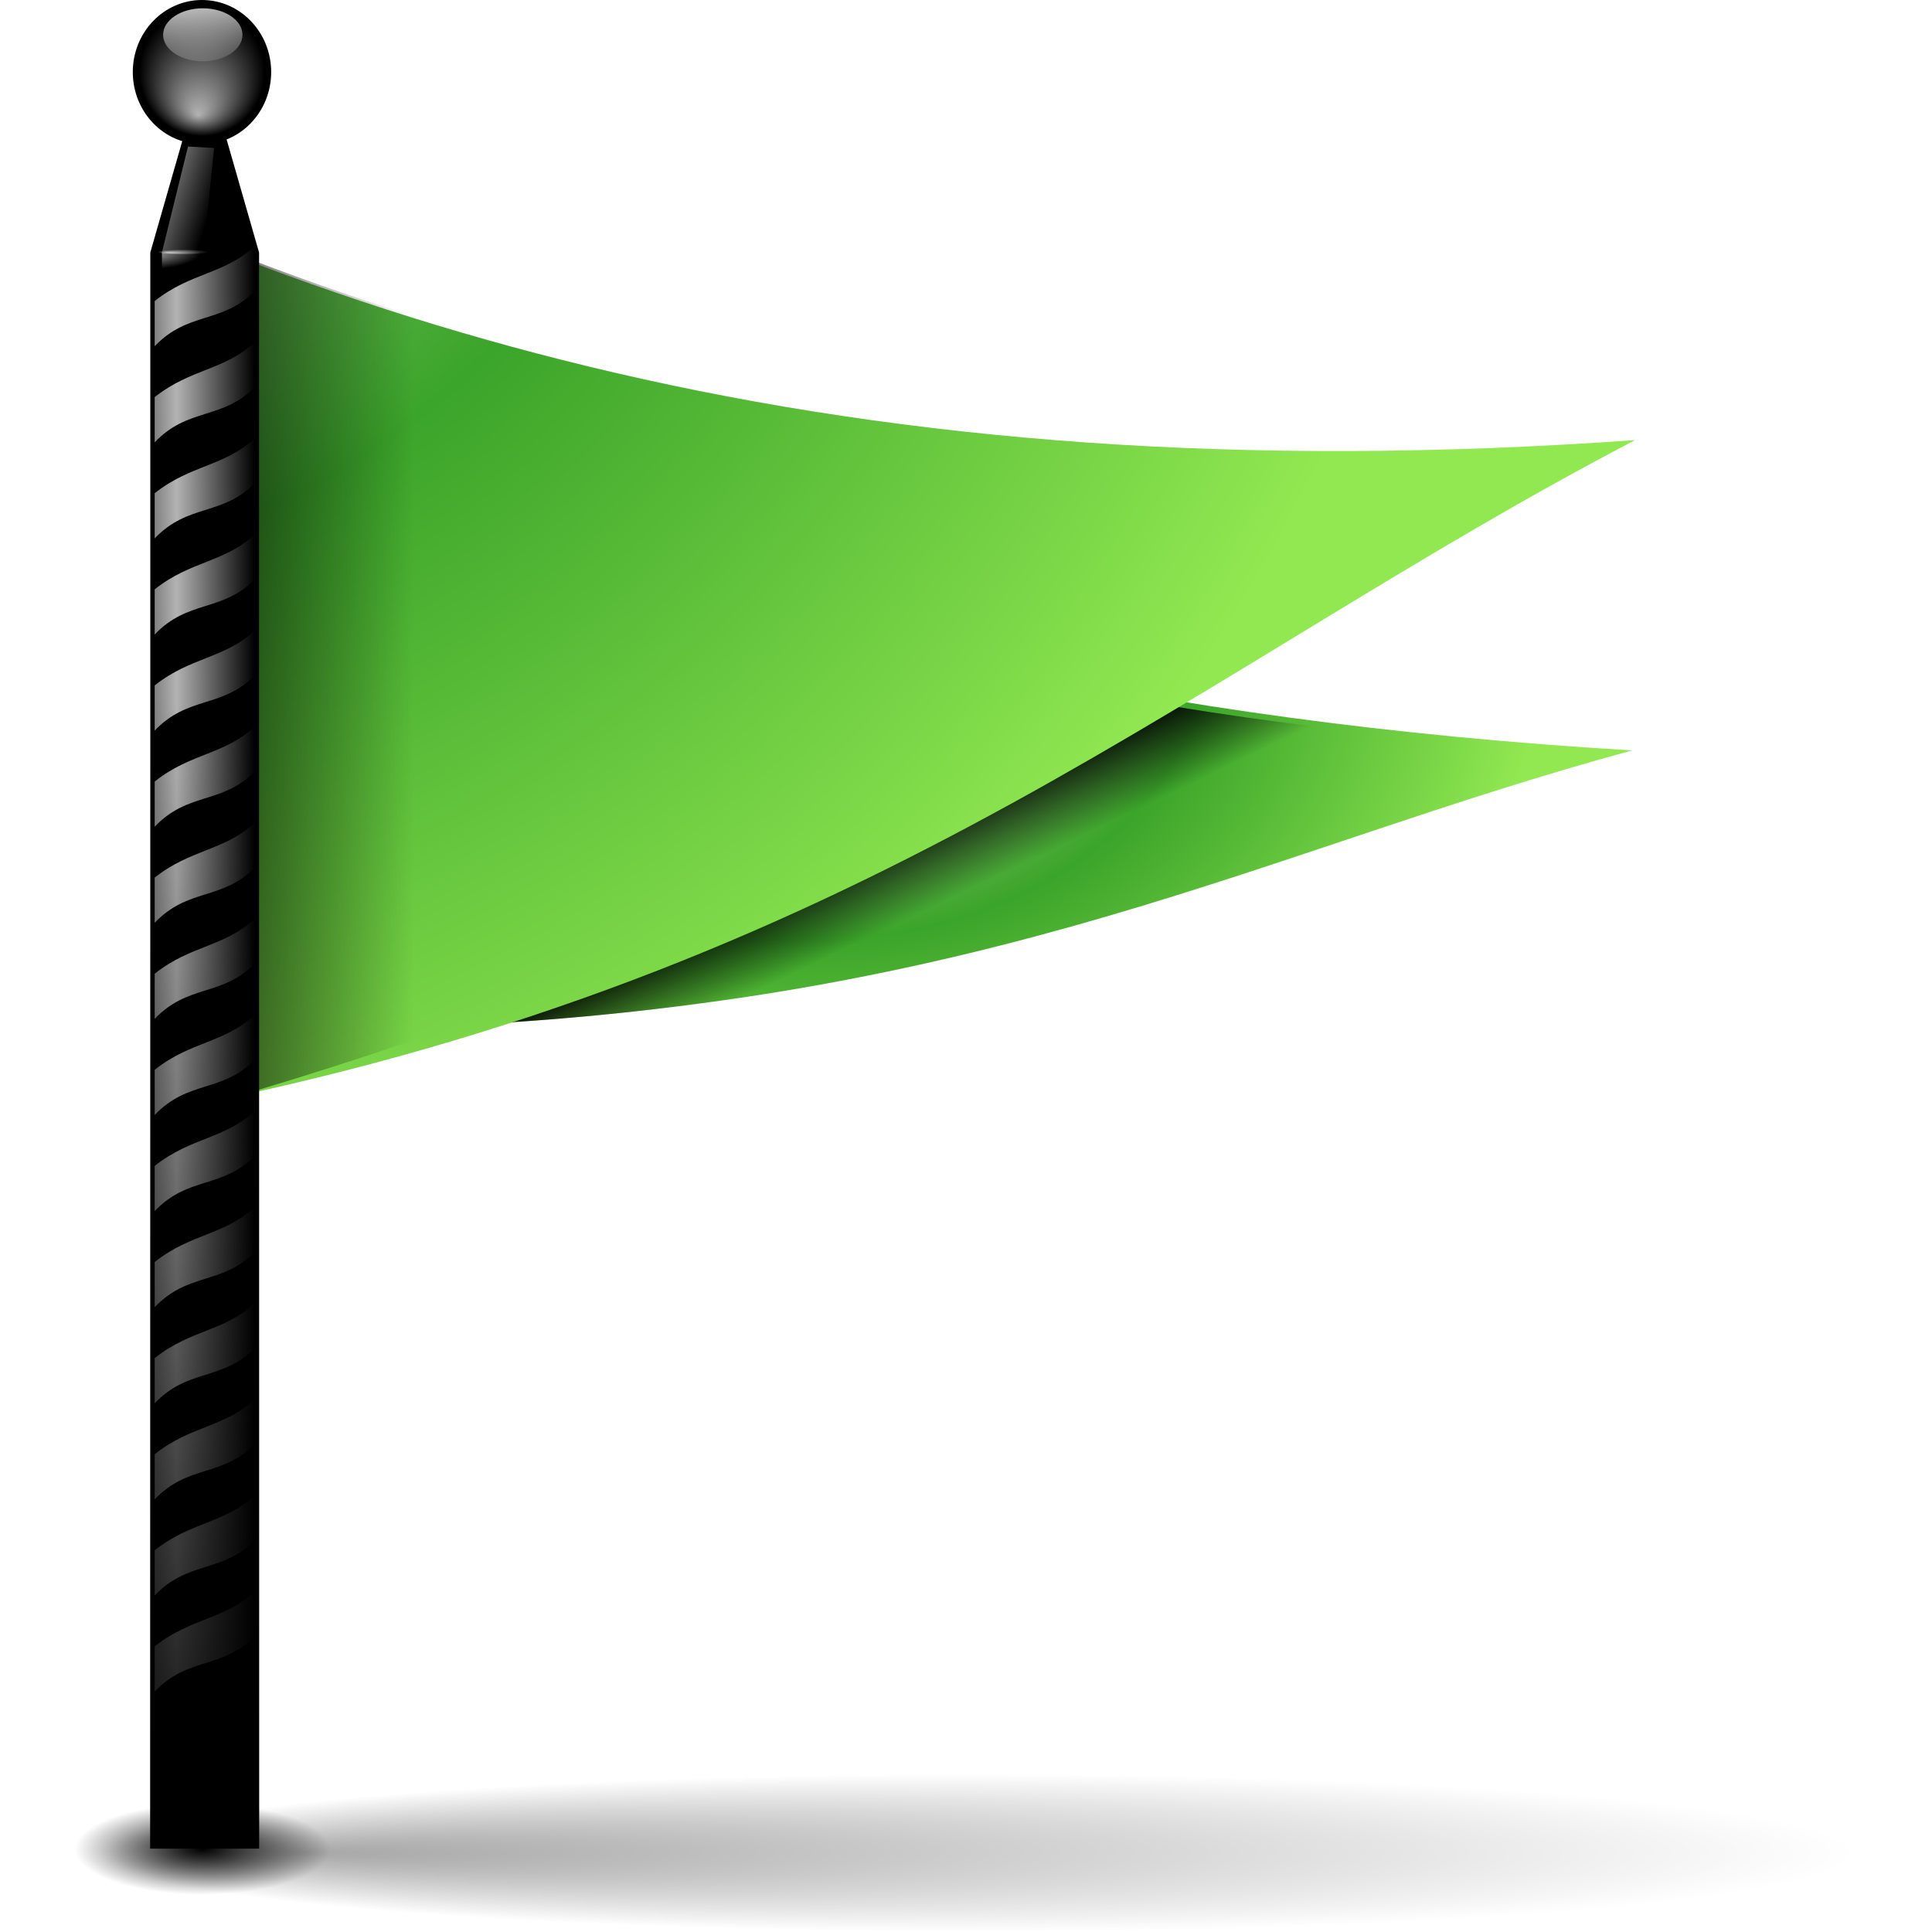
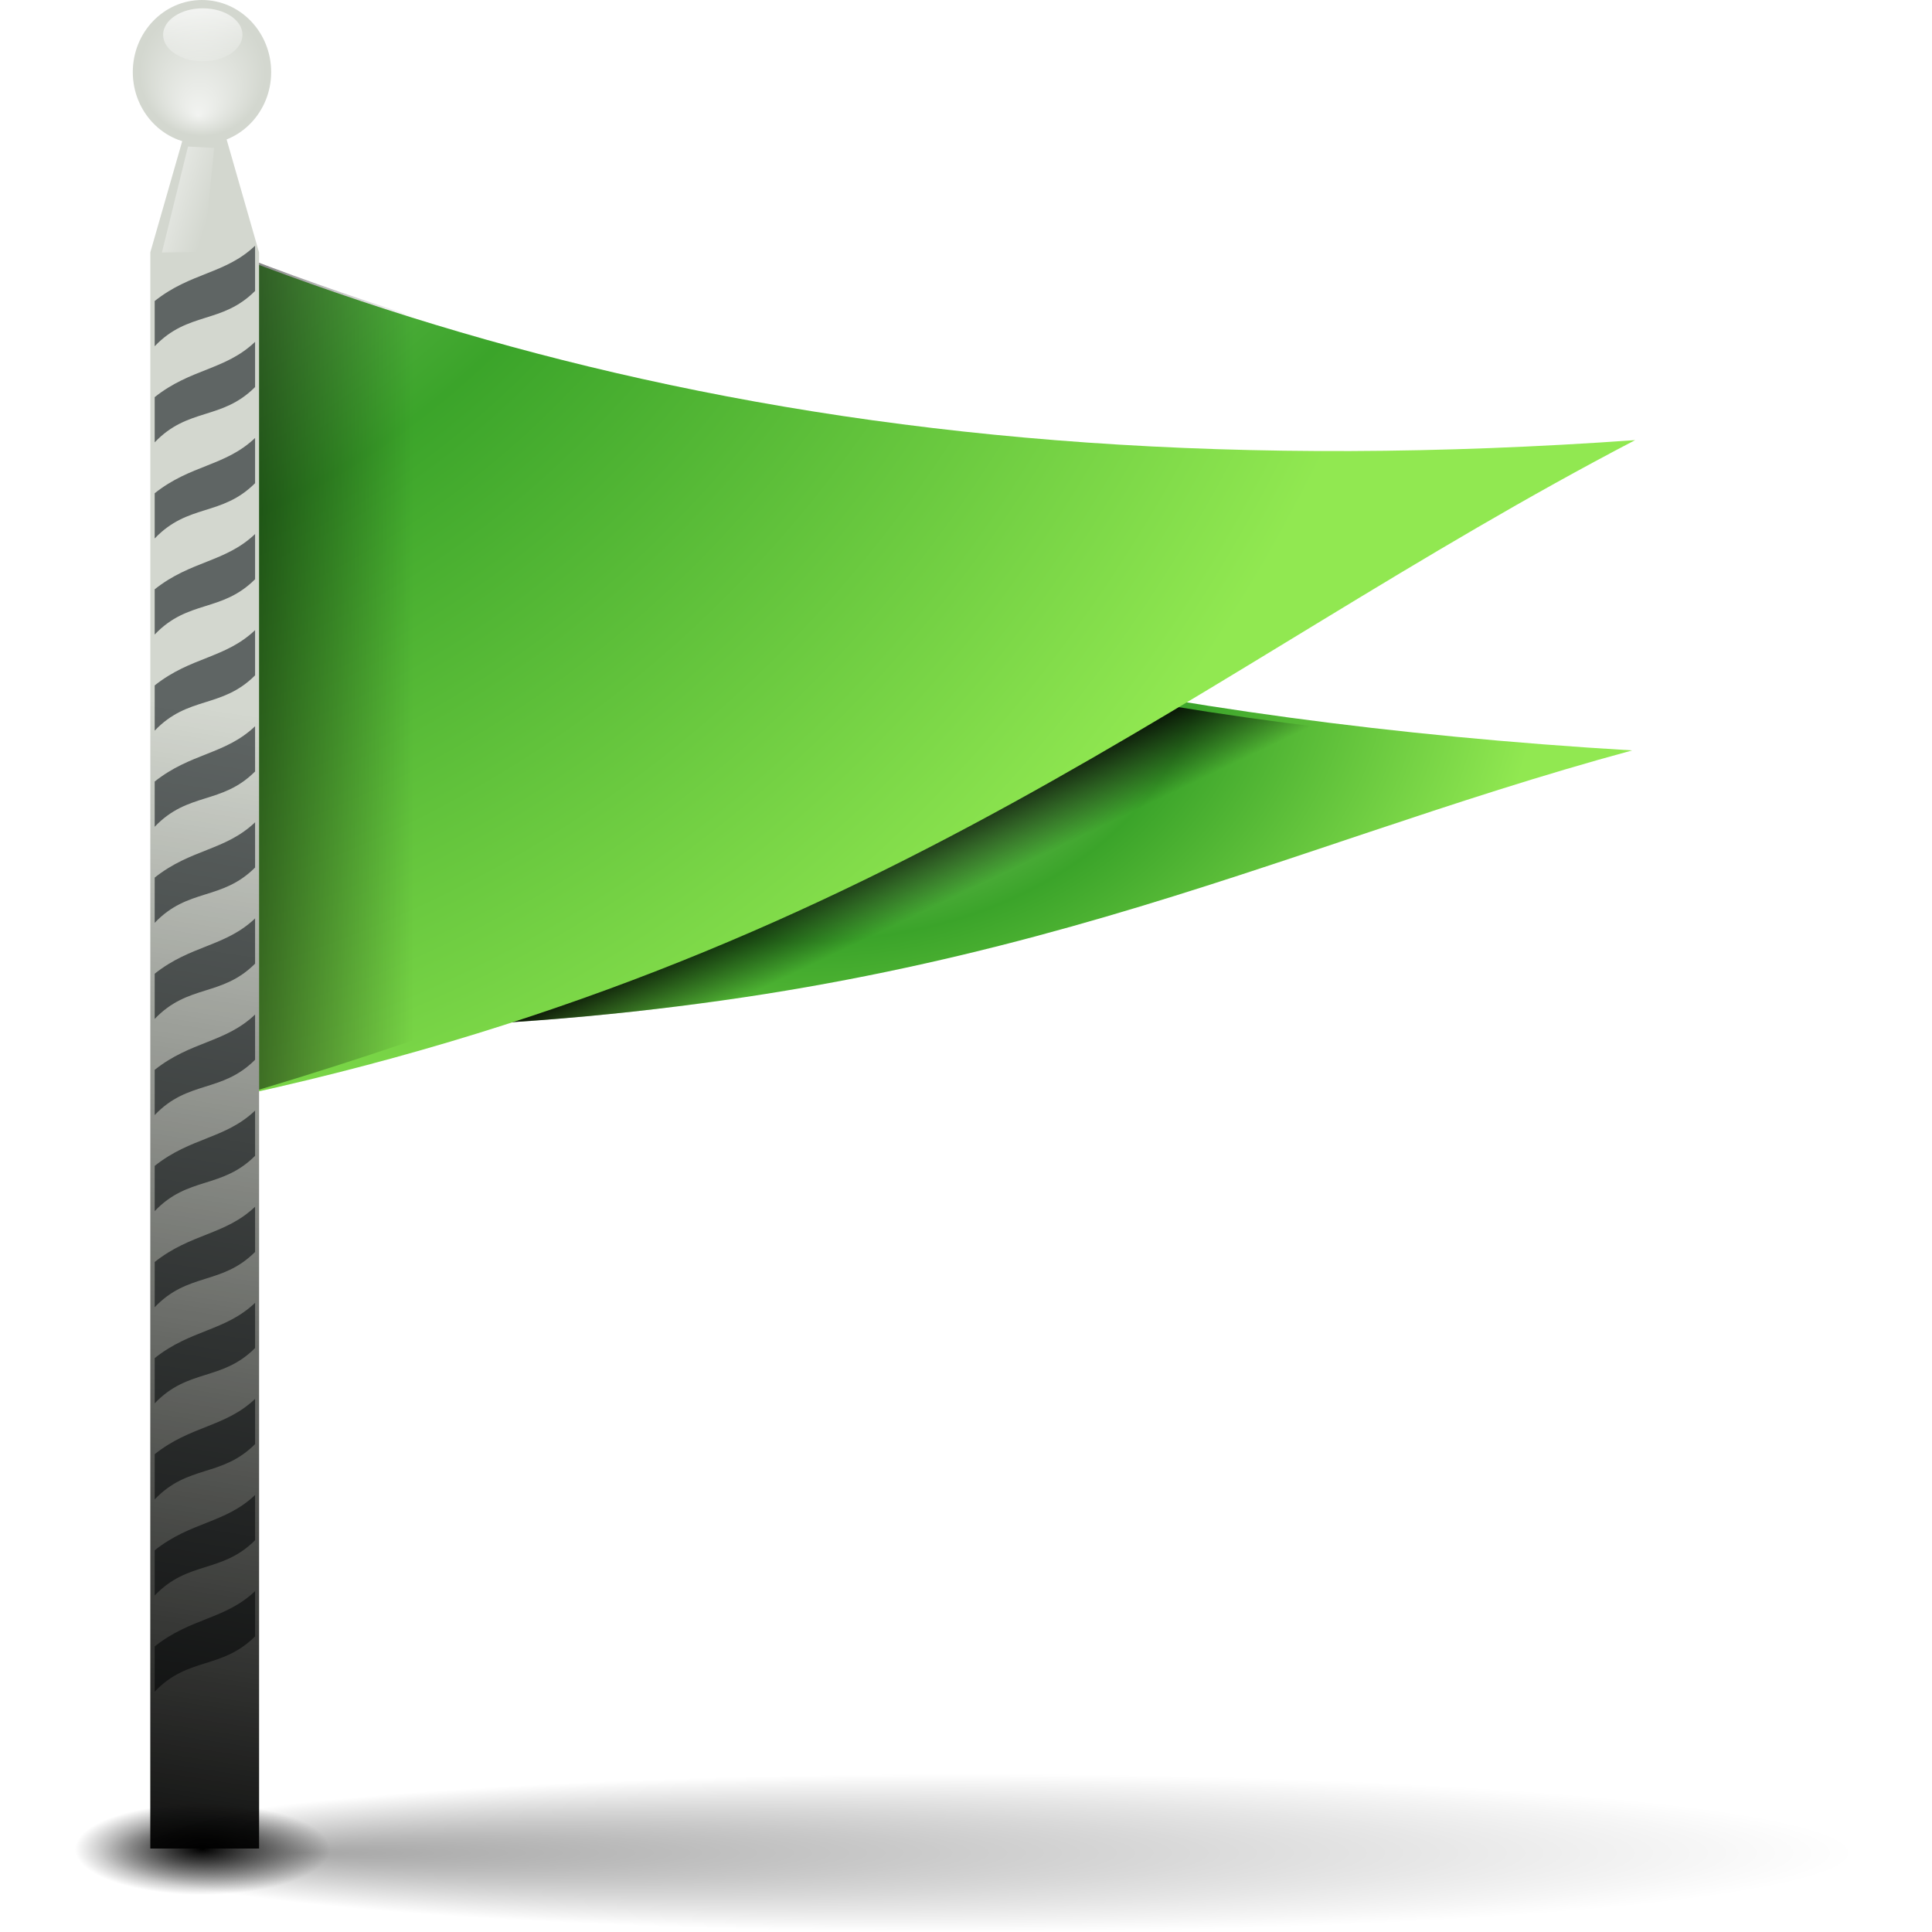
<svg xmlns="http://www.w3.org/2000/svg" xmlns:xlink="http://www.w3.org/1999/xlink" width="32" height="32" id="svg2156" version="1.0">
  <defs id="defs2158">
    <radialGradient id="XMLID_15_" cx="538.773" cy="651.104" r="126.023" gradientTransform="translate(-484,-674)" gradientUnits="userSpaceOnUse">
      <stop offset="0" style="stop-color:#CCEAAC" id="stop137" />
      <stop offset="0.539" style="stop-color:#3BA42A" id="stop139" />
      <stop offset="1" style="stop-color:#91E851" id="stop141" />
    </radialGradient>
    <radialGradient xlink:href="#XMLID_15_" id="radialGradient3270" gradientUnits="userSpaceOnUse" gradientTransform="matrix(-4.104268,0.03657634,-0.08113798,-9.104575,-61.52952,80.37197)" cx="-2.122" cy="14.219" fx="-2.122" fy="14.219" r="20.362" />
    <linearGradient id="linearGradient2917">
      <stop style="stop-color:black;stop-opacity:1;" offset="0" id="stop2919" />
      <stop style="stop-color:black;stop-opacity:0;" offset="1" id="stop2921" />
    </linearGradient>
    <linearGradient id="linearGradient2897">
      <stop style="stop-color:black;stop-opacity:1;" offset="0" id="stop2899" />
      <stop style="stop-color:black;stop-opacity:0;" offset="1" id="stop2901" />
    </linearGradient>
    <linearGradient id="linearGradient2845">
      <stop style="stop-color:black;stop-opacity:1;" offset="0" id="stop2847" />
      <stop id="stop2859" offset="0.097" style="stop-color:black;stop-opacity:0.61;" />
      <stop id="stop2853" offset="0.22" style="stop-color:black;stop-opacity:0.516;" />
      <stop style="stop-color:black;stop-opacity:0;" offset="1" id="stop2849" />
    </linearGradient>
    <linearGradient id="linearGradient28778">
      <stop style="stop-color:#8e8e8e;stop-opacity:1;" offset="0" id="stop28780" />
      <stop style="stop-color:#8e8e8e;stop-opacity:0;" offset="1" id="stop28782" />
    </linearGradient>
    <linearGradient id="linearGradient30539">
      <stop style="stop-color:#ffffff;stop-opacity:1;" offset="0" id="stop30541" />
      <stop style="stop-color:#ffffff;stop-opacity:0;" offset="1" id="stop30543" />
    </linearGradient>
    <linearGradient xlink:href="#linearGradient30539" id="linearGradient37006" gradientUnits="userSpaceOnUse" x1="-742.434" y1="195.61" x2="-739.792" y2="217.921" />
    <linearGradient id="linearGradient30549">
      <stop style="stop-color:#ffffff;stop-opacity:1;" offset="0" id="stop30551" />
      <stop style="stop-color:#ffffff;stop-opacity:0;" offset="1" id="stop30553" />
    </linearGradient>
    <radialGradient xlink:href="#linearGradient30549" id="radialGradient37008" gradientUnits="userSpaceOnUse" gradientTransform="matrix(1,0,0,0.928571,0,40.41772)" cx="-633.637" cy="565.848" fx="-634.813" fy="578.653" r="18.909" />
    <linearGradient xlink:href="#linearGradient31433" id="linearGradient36994" gradientUnits="userSpaceOnUse" gradientTransform="matrix(0.3253,0,0,0.30413,260.855,-64.01645)" spreadMethod="reflect" x1="-744.585" y1="296.543" x2="-728.625" y2="296.417" />
    <linearGradient xlink:href="#linearGradient31433" id="linearGradient36991" gradientUnits="userSpaceOnUse" gradientTransform="matrix(0.3253,0,0,0.30413,260.855,-57.67747)" spreadMethod="reflect" x1="-744.585" y1="296.543" x2="-728.625" y2="296.417" />
    <linearGradient xlink:href="#linearGradient31433" id="linearGradient36988" gradientUnits="userSpaceOnUse" gradientTransform="matrix(0.3253,0,0,0.30413,260.855,-70.35543)" spreadMethod="reflect" x1="-744.585" y1="296.543" x2="-728.625" y2="296.417" />
    <linearGradient xlink:href="#linearGradient31433" id="linearGradient36985" gradientUnits="userSpaceOnUse" gradientTransform="matrix(0.3253,0,0,0.30413,260.855,-51.33849)" spreadMethod="reflect" x1="-744.585" y1="296.543" x2="-728.625" y2="296.417" />
    <linearGradient xlink:href="#linearGradient31433" id="linearGradient36982" gradientUnits="userSpaceOnUse" gradientTransform="matrix(0.3253,0,0,0.30413,260.855,-44.99951)" spreadMethod="reflect" x1="-744.585" y1="296.543" x2="-728.625" y2="296.417" />
    <linearGradient xlink:href="#linearGradient31433" id="linearGradient36979" gradientUnits="userSpaceOnUse" gradientTransform="matrix(0.3253,0,0,0.30413,260.855,-38.66067)" spreadMethod="reflect" x1="-744.585" y1="296.543" x2="-728.625" y2="296.417" />
    <linearGradient xlink:href="#linearGradient31433" id="linearGradient36976" gradientUnits="userSpaceOnUse" gradientTransform="matrix(0.3253,0,0,0.30413,260.855,-32.32169)" spreadMethod="reflect" x1="-744.585" y1="296.543" x2="-728.625" y2="296.417" />
    <linearGradient xlink:href="#linearGradient31433" id="linearGradient36973" gradientUnits="userSpaceOnUse" gradientTransform="matrix(0.3253,0,0,0.30413,260.855,-25.98271)" spreadMethod="reflect" x1="-744.585" y1="296.543" x2="-728.625" y2="296.417" />
    <linearGradient xlink:href="#linearGradient31433" id="linearGradient36970" gradientUnits="userSpaceOnUse" gradientTransform="matrix(0.3253,0,0,0.30413,260.855,-19.64373)" spreadMethod="reflect" x1="-744.585" y1="296.543" x2="-728.625" y2="296.417" />
    <linearGradient xlink:href="#linearGradient31433" id="linearGradient36967" gradientUnits="userSpaceOnUse" gradientTransform="matrix(0.3253,0,0,0.30413,260.855,-13.30475)" spreadMethod="reflect" x1="-744.585" y1="296.543" x2="-728.625" y2="296.417" />
    <linearGradient xlink:href="#linearGradient31433" id="linearGradient36964" gradientUnits="userSpaceOnUse" gradientTransform="matrix(0.3253,0,0,0.30413,260.855,-6.96591)" spreadMethod="reflect" x1="-744.585" y1="296.543" x2="-728.625" y2="296.417" />
    <linearGradient xlink:href="#linearGradient31433" id="linearGradient36961" gradientUnits="userSpaceOnUse" gradientTransform="matrix(0.3253,0,0,0.30413,260.855,-0.62693)" spreadMethod="reflect" x1="-744.585" y1="296.543" x2="-728.625" y2="296.417" />
    <linearGradient xlink:href="#linearGradient31433" id="linearGradient36958" gradientUnits="userSpaceOnUse" gradientTransform="matrix(0.3253,0,0,0.30413,260.855,12.05103)" spreadMethod="reflect" x1="-744.585" y1="296.543" x2="-728.625" y2="296.417" />
    <linearGradient xlink:href="#linearGradient31433" id="linearGradient36955" gradientUnits="userSpaceOnUse" gradientTransform="matrix(0.3253,0,0,0.30413,260.855,18.39001)" spreadMethod="reflect" x1="-744.585" y1="296.543" x2="-728.625" y2="296.417" />
    <linearGradient id="linearGradient31433">
      <stop style="stop-color:#ffffff;stop-opacity:1;" offset="0" id="stop31435" />
      <stop style="stop-color:#ffffff;stop-opacity:0;" offset="1" id="stop31437" />
    </linearGradient>
    <linearGradient xlink:href="#linearGradient31433" id="linearGradient36952" gradientUnits="userSpaceOnUse" gradientTransform="matrix(0.3253,0,0,0.30413,260.855,5.712051)" spreadMethod="reflect" x1="-744.585" y1="296.543" x2="-728.625" y2="296.417" />
    <linearGradient id="linearGradient32372">
      <stop style="stop-color:#000000;stop-opacity:1;" offset="0" id="stop32374" />
      <stop style="stop-color:#000000;stop-opacity:0;" offset="1" id="stop32376" />
    </linearGradient>
    <linearGradient xlink:href="#linearGradient32372" id="linearGradient36949" gradientUnits="userSpaceOnUse" x1="-757.661" y1="620.912" x2="-714.747" y2="356.506" gradientTransform="matrix(0.3253,0,0,0.30413,260.855,-60.31903)" />
    <linearGradient xlink:href="#linearGradient32382" id="linearGradient36946" gradientUnits="userSpaceOnUse" x1="-751.598" y1="238.114" x2="-736.929" y2="242.499" gradientTransform="matrix(0.3253,0,0,0.30413,260.855,-60.31903)" />
    <linearGradient id="linearGradient33265">
      <stop style="stop-color:#ffffff;stop-opacity:1;" offset="0" id="stop33267" />
      <stop style="stop-color:#ffffff;stop-opacity:0;" offset="1" id="stop33269" />
    </linearGradient>
    <radialGradient xlink:href="#linearGradient33265" id="radialGradient35166" gradientUnits="userSpaceOnUse" gradientTransform="matrix(1,0,0,0.05820106,0,239.4202)" cx="-742.324" cy="254.216" fx="-745.35" fy="255.144" r="5.105" />
    <linearGradient id="linearGradient32382">
      <stop style="stop-color:#ffffff;stop-opacity:1;" offset="0" id="stop32384" />
      <stop style="stop-color:#ffffff;stop-opacity:0;" offset="1" id="stop32386" />
    </linearGradient>
    <radialGradient xlink:href="#linearGradient32382" id="radialGradient36942" gradientUnits="userSpaceOnUse" gradientTransform="matrix(0.831647,-0.00776058,0.00267005,0.250101,639.5352,-52.24113)" cx="-749.719" cy="253.475" fx="-749.719" fy="253.475" r="4.234" />
    <linearGradient id="linearGradient36928">
      <stop style="stop-color:#000000;stop-opacity:1;" offset="0" id="stop36930" />
      <stop style="stop-color:#000000;stop-opacity:0;" offset="1" id="stop36932" />
    </linearGradient>
    <radialGradient xlink:href="#linearGradient36928" id="radialGradient36934" cx="78.621" cy="801.517" fx="78.621" fy="801.517" r="5.793" gradientTransform="matrix(1,0,0,0.357143,0,515.2611)" gradientUnits="userSpaceOnUse" />
    <linearGradient id="linearGradient37885">
      <stop style="stop-color:#000000;stop-opacity:1;" offset="0" id="stop37887" />
      <stop style="stop-color:#000000;stop-opacity:0;" offset="1" id="stop37889" />
    </linearGradient>
    <radialGradient xlink:href="#linearGradient37885" id="radialGradient37891" cx="114.589" cy="801.878" fx="83.91" fy="801.878" r="39.873" gradientTransform="matrix(1,0,0,0.09009009,0,729.6368)" gradientUnits="userSpaceOnUse" />
    <radialGradient xlink:href="#linearGradient28778" id="radialGradient2249" gradientUnits="userSpaceOnUse" gradientTransform="matrix(0.162268,0.141036,-0.122767,0.06416779,204.8173,108.6796)" cx="-416.227" cy="413.234" fx="-446.175" fy="447.935" r="170.92" />
    <radialGradient xlink:href="#linearGradient28778" id="radialGradient2255" gradientUnits="userSpaceOnUse" gradientTransform="matrix(0.232764,0.257749,-0.148367,0.162373,239.7677,122.9846)" cx="-471.994" cy="445.174" fx="-478.931" fy="474.55" r="170.92" />
    <radialGradient xlink:href="#linearGradient32382" id="radialGradient3138" gradientUnits="userSpaceOnUse" gradientTransform="matrix(0.172933,0.140463,-0.155164,0.07210879,222.6436,105.1597)" cx="-416.227" cy="413.234" fx="-367.642" fy="231.252" r="170.92" />
    <linearGradient xlink:href="#linearGradient2897" id="linearGradient2912" gradientUnits="userSpaceOnUse" x1="11.913" y1="52.226" x2="33.281" y2="52.226" gradientTransform="translate(1.000983,-7.458782)" />
    <linearGradient xlink:href="#linearGradient2917" id="linearGradient2923" x1="61.45" y1="70.11" x2="63.463" y2="75.528" gradientUnits="userSpaceOnUse" gradientTransform="translate(0.169976,0.01623174)" />
    <radialGradient xlink:href="#XMLID_15_" id="radialGradient2966" cx="11.055" cy="-47.659" fx="11.055" fy="-47.659" r="46.794" gradientTransform="matrix(2.238585,0,0,2.381203,-23.31771,92.54171)" gradientUnits="userSpaceOnUse" />
    <radialGradient xlink:href="#XMLID_15_" id="radialGradient2993" cx="66.16" cy="46.713" fx="66.16" fy="46.713" r="40.014" gradientTransform="matrix(1.199866,0.114581,-0.08474973,0.912677,-9.264244,3.749386)" gradientUnits="userSpaceOnUse" />
    <radialGradient xlink:href="#XMLID_15_" id="radialGradient3117" gradientUnits="userSpaceOnUse" gradientTransform="matrix(1.199866,0.114581,-0.08474973,0.912677,-9.264244,3.749386)" cx="66.16" cy="46.713" fx="66.16" fy="46.713" r="40.014" />
    <linearGradient xlink:href="#linearGradient2917" id="linearGradient3119" gradientUnits="userSpaceOnUse" gradientTransform="translate(0.169976,0.01623174)" x1="61.45" y1="70.11" x2="63.463" y2="75.528" />
    <radialGradient xlink:href="#XMLID_15_" id="radialGradient3121" gradientUnits="userSpaceOnUse" gradientTransform="matrix(2.238585,0,0,2.381203,-23.31771,92.54171)" cx="11.055" cy="-47.659" fx="11.055" fy="-47.659" r="46.794" />
    <linearGradient xlink:href="#linearGradient2897" id="linearGradient3123" gradientUnits="userSpaceOnUse" gradientTransform="translate(1.000983,-7.458782)" x1="11.913" y1="52.226" x2="33.281" y2="52.226" />
    <linearGradient xlink:href="#linearGradient30539" id="linearGradient3125" gradientUnits="userSpaceOnUse" x1="-742.434" y1="195.61" x2="-739.792" y2="217.921" />
    <radialGradient xlink:href="#linearGradient30549" id="radialGradient3127" gradientUnits="userSpaceOnUse" gradientTransform="matrix(1,0,0,0.928571,0,40.41772)" cx="-633.637" cy="565.848" fx="-634.813" fy="578.653" r="18.909" />
    <linearGradient xlink:href="#linearGradient31433" id="linearGradient3129" gradientUnits="userSpaceOnUse" gradientTransform="matrix(0.3253,0,0,0.30413,260.855,-64.01645)" spreadMethod="reflect" x1="-744.585" y1="296.543" x2="-728.625" y2="296.417" />
    <linearGradient xlink:href="#linearGradient31433" id="linearGradient3131" gradientUnits="userSpaceOnUse" gradientTransform="matrix(0.3253,0,0,0.30413,260.855,-57.67747)" spreadMethod="reflect" x1="-744.585" y1="296.543" x2="-728.625" y2="296.417" />
    <linearGradient xlink:href="#linearGradient31433" id="linearGradient3133" gradientUnits="userSpaceOnUse" gradientTransform="matrix(0.3253,0,0,0.30413,260.855,-70.35543)" spreadMethod="reflect" x1="-744.585" y1="296.543" x2="-728.625" y2="296.417" />
    <linearGradient xlink:href="#linearGradient31433" id="linearGradient3135" gradientUnits="userSpaceOnUse" gradientTransform="matrix(0.3253,0,0,0.30413,260.855,-51.33849)" spreadMethod="reflect" x1="-744.585" y1="296.543" x2="-728.625" y2="296.417" />
    <linearGradient xlink:href="#linearGradient31433" id="linearGradient3137" gradientUnits="userSpaceOnUse" gradientTransform="matrix(0.3253,0,0,0.30413,260.855,-44.99951)" spreadMethod="reflect" x1="-744.585" y1="296.543" x2="-728.625" y2="296.417" />
    <linearGradient xlink:href="#linearGradient31433" id="linearGradient3139" gradientUnits="userSpaceOnUse" gradientTransform="matrix(0.3253,0,0,0.30413,260.855,-38.66067)" spreadMethod="reflect" x1="-744.585" y1="296.543" x2="-728.625" y2="296.417" />
    <linearGradient xlink:href="#linearGradient31433" id="linearGradient3141" gradientUnits="userSpaceOnUse" gradientTransform="matrix(0.3253,0,0,0.30413,260.855,-32.32169)" spreadMethod="reflect" x1="-744.585" y1="296.543" x2="-728.625" y2="296.417" />
    <linearGradient xlink:href="#linearGradient31433" id="linearGradient3143" gradientUnits="userSpaceOnUse" gradientTransform="matrix(0.3253,0,0,0.30413,260.855,-25.98271)" spreadMethod="reflect" x1="-744.585" y1="296.543" x2="-728.625" y2="296.417" />
    <linearGradient xlink:href="#linearGradient31433" id="linearGradient3145" gradientUnits="userSpaceOnUse" gradientTransform="matrix(0.3253,0,0,0.30413,260.855,-19.64373)" spreadMethod="reflect" x1="-744.585" y1="296.543" x2="-728.625" y2="296.417" />
    <linearGradient xlink:href="#linearGradient31433" id="linearGradient3147" gradientUnits="userSpaceOnUse" gradientTransform="matrix(0.3253,0,0,0.30413,260.855,-13.30475)" spreadMethod="reflect" x1="-744.585" y1="296.543" x2="-728.625" y2="296.417" />
    <linearGradient xlink:href="#linearGradient31433" id="linearGradient3149" gradientUnits="userSpaceOnUse" gradientTransform="matrix(0.3253,0,0,0.30413,260.855,-6.96591)" spreadMethod="reflect" x1="-744.585" y1="296.543" x2="-728.625" y2="296.417" />
    <linearGradient xlink:href="#linearGradient31433" id="linearGradient3151" gradientUnits="userSpaceOnUse" gradientTransform="matrix(0.3253,0,0,0.30413,260.855,-0.62693)" spreadMethod="reflect" x1="-744.585" y1="296.543" x2="-728.625" y2="296.417" />
    <linearGradient xlink:href="#linearGradient31433" id="linearGradient3153" gradientUnits="userSpaceOnUse" gradientTransform="matrix(0.3253,0,0,0.30413,260.855,12.05103)" spreadMethod="reflect" x1="-744.585" y1="296.543" x2="-728.625" y2="296.417" />
    <linearGradient xlink:href="#linearGradient31433" id="linearGradient3155" gradientUnits="userSpaceOnUse" gradientTransform="matrix(0.3253,0,0,0.30413,260.855,18.39001)" spreadMethod="reflect" x1="-744.585" y1="296.543" x2="-728.625" y2="296.417" />
    <linearGradient xlink:href="#linearGradient31433" id="linearGradient3157" gradientUnits="userSpaceOnUse" gradientTransform="matrix(0.3253,0,0,0.30413,260.855,5.712051)" spreadMethod="reflect" x1="-744.585" y1="296.543" x2="-728.625" y2="296.417" />
    <linearGradient xlink:href="#linearGradient32372" id="linearGradient3159" gradientUnits="userSpaceOnUse" gradientTransform="matrix(0.3253,0,0,0.30413,260.855,-60.31903)" x1="-757.661" y1="620.912" x2="-714.747" y2="356.506" />
    <linearGradient xlink:href="#linearGradient32382" id="linearGradient3161" gradientUnits="userSpaceOnUse" gradientTransform="matrix(0.3253,0,0,0.30413,260.855,-60.31903)" x1="-751.598" y1="238.114" x2="-736.929" y2="242.499" />
    <radialGradient xlink:href="#linearGradient33265" id="radialGradient3163" gradientUnits="userSpaceOnUse" gradientTransform="matrix(1,0,0,0.05820106,0,239.4202)" cx="-742.324" cy="254.216" fx="-745.35" fy="255.144" r="5.105" />
    <radialGradient xlink:href="#linearGradient32382" id="radialGradient3165" gradientUnits="userSpaceOnUse" gradientTransform="matrix(0.831647,-0.00776058,0.00267005,0.250101,639.5352,-52.24113)" cx="-749.719" cy="253.475" fx="-749.719" fy="253.475" r="4.234" />
    <radialGradient xlink:href="#linearGradient36928" id="radialGradient3167" gradientUnits="userSpaceOnUse" gradientTransform="matrix(1,0,0,0.357143,0,515.2611)" cx="78.621" cy="801.517" fx="78.621" fy="801.517" r="5.793" />
    <radialGradient xlink:href="#linearGradient37885" id="radialGradient3169" gradientUnits="userSpaceOnUse" gradientTransform="matrix(1,0,0,0.09009009,0,729.6368)" cx="114.589" cy="801.878" fx="83.91" fy="801.878" r="39.873" />
+     <radialGradient xlink:href="#XMLID_15_" id="radialGradient3960" gradientUnits="userSpaceOnUse" gradientTransform="matrix(1.199866,0.114581,-0.08474973,0.912677,-9.264244,3.749386)" cx="66.16" cy="46.713" fx="66.16" fy="46.713" r="40.014" />
+     <linearGradient xlink:href="#linearGradient2917" id="linearGradient3962" gradientUnits="userSpaceOnUse" gradientTransform="translate(0.169976,0.01623174)" x1="61.45" y1="70.11" x2="63.463" y2="75.528" />
+     <radialGradient xlink:href="#XMLID_15_" id="radialGradient3964" gradientUnits="userSpaceOnUse" gradientTransform="matrix(2.238585,0,0,2.381203,-23.31771,92.54171)" cx="11.055" cy="-47.659" fx="11.055" fy="-47.659" r="46.794" />
+     <linearGradient xlink:href="#linearGradient2897" id="linearGradient3966" gradientUnits="userSpaceOnUse" gradientTransform="translate(1.000983,-7.458782)" x1="11.913" y1="52.226" x2="33.281" y2="52.226" />
+     <linearGradient xlink:href="#linearGradient30539" id="linearGradient3968" gradientUnits="userSpaceOnUse" x1="-742.434" y1="195.61" x2="-739.792" y2="217.921" />
+     <radialGradient xlink:href="#linearGradient30549" id="radialGradient3970" gradientUnits="userSpaceOnUse" gradientTransform="matrix(1,0,0,0.928571,0,40.41772)" cx="-633.637" cy="565.848" fx="-634.813" fy="578.653" r="18.909" />
+     <linearGradient xlink:href="#linearGradient31433" id="linearGradient3972" gradientUnits="userSpaceOnUse" gradientTransform="matrix(0.3253,0,0,0.30413,260.855,-64.01645)" spreadMethod="reflect" x1="-744.585" y1="296.543" x2="-728.625" y2="296.417" />
+     <linearGradient xlink:href="#linearGradient31433" id="linearGradient3974" gradientUnits="userSpaceOnUse" gradientTransform="matrix(0.3253,0,0,0.30413,260.855,-57.67747)" spreadMethod="reflect" x1="-744.585" y1="296.543" x2="-728.625" y2="296.417" />
+     <linearGradient xlink:href="#linearGradient31433" id="linearGradient3976" gradientUnits="userSpaceOnUse" gradientTransform="matrix(0.3253,0,0,0.30413,260.855,-70.35543)" spreadMethod="reflect" x1="-744.585" y1="296.543" x2="-728.625" y2="296.417" />
+     <linearGradient xlink:href="#linearGradient31433" id="linearGradient3978" gradientUnits="userSpaceOnUse" gradientTransform="matrix(0.3253,0,0,0.30413,260.855,-51.33849)" spreadMethod="reflect" x1="-744.585" y1="296.543" x2="-728.625" y2="296.417" />
+     <linearGradient xlink:href="#linearGradient31433" id="linearGradient3980" gradientUnits="userSpaceOnUse" gradientTransform="matrix(0.3253,0,0,0.30413,260.855,-44.99951)" spreadMethod="reflect" x1="-744.585" y1="296.543" x2="-728.625" y2="296.417" />
+     <linearGradient xlink:href="#linearGradient31433" id="linearGradient3982" gradientUnits="userSpaceOnUse" gradientTransform="matrix(0.3253,0,0,0.30413,260.855,-38.66067)" spreadMethod="reflect" x1="-744.585" y1="296.543" x2="-728.625" y2="296.417" />
+     <linearGradient xlink:href="#linearGradient31433" id="linearGradient3984" gradientUnits="userSpaceOnUse" gradientTransform="matrix(0.3253,0,0,0.30413,260.855,-32.32169)" spreadMethod="reflect" x1="-744.585" y1="296.543" x2="-728.625" y2="296.417" />
+     <linearGradient xlink:href="#linearGradient31433" id="linearGradient3986" gradientUnits="userSpaceOnUse" gradientTransform="matrix(0.3253,0,0,0.30413,260.855,-25.98271)" spreadMethod="reflect" x1="-744.585" y1="296.543" x2="-728.625" y2="296.417" />
+     <linearGradient xlink:href="#linearGradient31433" id="linearGradient3988" gradientUnits="userSpaceOnUse" gradientTransform="matrix(0.3253,0,0,0.30413,260.855,-19.64373)" spreadMethod="reflect" x1="-744.585" y1="296.543" x2="-728.625" y2="296.417" />
+     <linearGradient xlink:href="#linearGradient31433" id="linearGradient3990" gradientUnits="userSpaceOnUse" gradientTransform="matrix(0.3253,0,0,0.30413,260.855,-13.30475)" spreadMethod="reflect" x1="-744.585" y1="296.543" x2="-728.625" y2="296.417" />
+     <linearGradient xlink:href="#linearGradient31433" id="linearGradient3992" gradientUnits="userSpaceOnUse" gradientTransform="matrix(0.3253,0,0,0.30413,260.855,-6.96591)" spreadMethod="reflect" x1="-744.585" y1="296.543" x2="-728.625" y2="296.417" />
+     <linearGradient xlink:href="#linearGradient31433" id="linearGradient3994" gradientUnits="userSpaceOnUse" gradientTransform="matrix(0.3253,0,0,0.30413,260.855,-0.62693)" spreadMethod="reflect" x1="-744.585" y1="296.543" x2="-728.625" y2="296.417" />
+     <linearGradient xlink:href="#linearGradient31433" id="linearGradient3996" gradientUnits="userSpaceOnUse" gradientTransform="matrix(0.3253,0,0,0.30413,260.855,12.05103)" spreadMethod="reflect" x1="-744.585" y1="296.543" x2="-728.625" y2="296.417" />
+     <linearGradient xlink:href="#linearGradient31433" id="linearGradient3998" gradientUnits="userSpaceOnUse" gradientTransform="matrix(0.3253,0,0,0.30413,260.855,18.39001)" spreadMethod="reflect" x1="-744.585" y1="296.543" x2="-728.625" y2="296.417" />
+     <linearGradient xlink:href="#linearGradient31433" id="linearGradient4000" gradientUnits="userSpaceOnUse" gradientTransform="matrix(0.3253,0,0,0.30413,260.855,5.712051)" spreadMethod="reflect" x1="-744.585" y1="296.543" x2="-728.625" y2="296.417" />
+     <linearGradient xlink:href="#linearGradient32372" id="linearGradient4002" gradientUnits="userSpaceOnUse" gradientTransform="matrix(0.3253,0,0,0.30413,260.855,-60.31903)" x1="-757.661" y1="620.912" x2="-714.747" y2="356.506" />
+     <linearGradient xlink:href="#linearGradient32382" id="linearGradient4004" gradientUnits="userSpaceOnUse" gradientTransform="matrix(0.3253,0,0,0.30413,260.855,-60.31903)" x1="-751.598" y1="238.114" x2="-736.929" y2="242.499" />
+     <radialGradient xlink:href="#linearGradient33265" id="radialGradient4006" gradientUnits="userSpaceOnUse" gradientTransform="matrix(1,0,0,0.05820106,0,239.4202)" cx="-742.324" cy="254.216" fx="-745.35" fy="255.144" r="5.105" />
+     <radialGradient xlink:href="#linearGradient32382" id="radialGradient4008" gradientUnits="userSpaceOnUse" gradientTransform="matrix(0.831647,-0.00776058,0.00267005,0.250101,639.5352,-52.24113)" cx="-749.719" cy="253.475" fx="-749.719" fy="253.475" r="4.234" />
+     <radialGradient xlink:href="#linearGradient36928" id="radialGradient4010" gradientUnits="userSpaceOnUse" gradientTransform="matrix(1,0,0,0.357143,0,515.2611)" cx="78.621" cy="801.517" fx="78.621" fy="801.517" r="5.793" />
+     <radialGradient xlink:href="#linearGradient37885" id="radialGradient4012" gradientUnits="userSpaceOnUse" gradientTransform="matrix(1,0,0,0.09009009,0,729.6368)" cx="114.589" cy="801.878" fx="83.91" fy="801.878" r="39.873" />
+     <linearGradient xlink:href="#linearGradient32382" id="linearGradient4021" gradientUnits="userSpaceOnUse" gradientTransform="matrix(0.08167996,0,0,0.07636436,63.73868,80.78674)" x1="-751.598" y1="238.114" x2="-736.929" y2="242.499" />
+     <linearGradient xlink:href="#linearGradient32372" id="linearGradient4024" gradientUnits="userSpaceOnUse" gradientTransform="matrix(0.08167996,0,0,0.07636436,63.73868,80.78674)" x1="-757.661" y1="620.912" x2="-714.747" y2="356.506" />
+     <linearGradient xlink:href="#linearGradient2897" id="linearGradient4076" gradientUnits="userSpaceOnUse" gradientTransform="matrix(0.2510912,0,0,0.2510912,-1.508373,94.05948)" x1="11.913" y1="52.226" x2="33.281" y2="52.226" />
+     <radialGradient xlink:href="#XMLID_15_" id="radialGradient4079" gradientUnits="userSpaceOnUse" gradientTransform="matrix(0.562089,0,0,0.5978991,-7.614583,119.1687)" cx="11.055" cy="-47.659" fx="11.055" fy="-47.659" r="46.794" />
  </defs>
  <g id="layer1" transform="translate(0,-96)">
-     <g id="g3085" transform="matrix(0.2510912,0,0,0.2510912,-1.759711,95.93232)">
-       <g transform="matrix(0.997901,-0.09396955,0.09266342,0.984031,-10.67666,-4.092605)" id="g2245">
-         <path id="path34166" d="M 39.441,76.988 43.825,42.056 C 64.254,52.893 87.863,61.189 119.468,66.146 94.881,70.456 76.051,78.9 39.441,76.988 z" style="fill:url(#radialGradient3117);fill-opacity:1;fill-rule:evenodd;stroke:none" />
-         <path style="fill:url(#linearGradient3119);fill-opacity:1;fill-rule:evenodd;stroke:none" d="m 39.611,77.004 4.384,-34.932 c 20.429,10.837 40.554,18.8 72.159,23.757 -24.588,4.309 -39.933,13.086 -76.543,11.174 z" id="path2915" />
-       </g>
-       <path style="fill:url(#radialGradient3121);fill-opacity:1;fill-rule:evenodd;stroke:none" d="m 21.281,72.869 0,-56.204 c 8.334,3.28 17.019,6.038 26.243,8.181 19.467,4.523 41.331,6.305 67.345,4.455 C 86.261,44.221 65.12,63.708 21.281,72.869 z" id="path2841" />
-       <path id="path27028" d="m 21.668,72.869 0,-56.204 c 8.334,3.28 17.019,6.038 26.243,8.181 80.676,0.74 25.809,32.89 -26.243,48.022 z" style="fill:url(#linearGradient3123);fill-opacity:1;fill-rule:evenodd;stroke:none" />
-       <path id="rect28786" d="m 16.923,16.925 3.587,-12.501 3.587,12.501 0,105.285 -7.174,0 0,-105.285 z" style="fill:#000000;fill-opacity:1;fill-rule:nonzero;stroke:none" />
-       <path transform="matrix(0.241377,0,0,0.270807,173.2774,-148.2113)" d="m -614.728,565.848 c 0,9.697 -8.466,17.558 -18.909,17.558 -10.443,0 -18.909,-7.861 -18.909,-17.558 0,-9.697 8.466,-17.558 18.909,-17.558 10.443,0 18.909,7.861 18.909,17.558 z" id="path29662" style="fill:#000000;fill-opacity:1;fill-rule:nonzero;stroke:none" />
-       <path transform="matrix(0.356587,0,0,0.264639,283.3482,-52.46421)" d="m -730.104,207.94 c 0,3.648 -3.286,6.605 -7.339,6.605 -4.053,0 -7.339,-2.957 -7.339,-6.605 0,-3.648 3.286,-6.605 7.339,-6.605 4.053,0 7.339,2.957 7.339,6.605 z" id="path29664" style="fill:url(#linearGradient3125);fill-opacity:1;fill-rule:nonzero;stroke:none" />
-       <path style="opacity:0.702;fill:url(#radialGradient3127);fill-opacity:1;fill-rule:nonzero;stroke:none" id="path30547" d="m -614.728,565.848 c 0,9.697 -8.466,17.558 -18.909,17.558 -10.443,0 -18.909,-7.861 -18.909,-17.558 0,-9.697 8.466,-17.558 18.909,-17.558 10.443,0 18.909,7.861 18.909,17.558 z" transform="matrix(0.218714,0,0,0.240298,158.918,-130.9473)" />
-       <path id="rect30557" d="m 17.211,26.467 c 2.38,-1.895 4.653,-1.77 6.623,-3.65 l 0,2.981 c -2.208,2.206 -4.415,1.331 -6.623,3.65 l 0,-2.981 z" style="opacity:0.702;fill:url(#linearGradient3129);fill-opacity:1;fill-rule:nonzero;stroke:none" />
-       <path style="opacity:0.702;fill:url(#linearGradient3131);fill-opacity:1;fill-rule:nonzero;stroke:none" d="m 17.211,32.806 c 2.38,-1.895 4.653,-1.77 6.623,-3.65 l 0,2.981 c -2.208,2.206 -4.415,1.331 -6.623,3.65 l 0,-2.981 z" id="path31441" />
-       <path style="opacity:0.702;fill:url(#linearGradient3133);fill-opacity:1;fill-rule:nonzero;stroke:none" d="m 17.211,20.128 c 2.38,-1.895 4.653,-1.77 6.623,-3.65 l 0,2.981 c -2.208,2.206 -4.415,1.331 -6.623,3.65 l 0,-2.981 z" id="path31445" />
-       <path id="path31449" d="m 17.211,39.145 c 2.38,-1.895 4.653,-1.77 6.623,-3.65 l 0,2.981 c -2.208,2.206 -4.415,1.331 -6.623,3.65 l 0,-2.981 z" style="opacity:0.702;fill:url(#linearGradient3135);fill-opacity:1;fill-rule:nonzero;stroke:none" />
-       <path style="opacity:0.702;fill:url(#linearGradient3137);fill-opacity:1;fill-rule:nonzero;stroke:none" d="m 17.211,45.484 c 2.38,-1.895 4.653,-1.77 6.623,-3.65 l 0,2.981 c -2.208,2.206 -4.415,1.331 -6.623,3.65 l 0,-2.981 z" id="path31453" />
-       <path id="path31457" d="m 17.211,51.823 c 2.38,-1.895 4.653,-1.77 6.623,-3.65 l 0,2.981 c -2.208,2.206 -4.415,1.331 -6.623,3.65 l 0,-2.981 z" style="opacity:0.702;fill:url(#linearGradient3139);fill-opacity:1;fill-rule:nonzero;stroke:none" />
-       <path style="opacity:0.702;fill:url(#linearGradient3141);fill-opacity:1;fill-rule:nonzero;stroke:none" d="m 17.211,58.162 c 2.38,-1.895 4.653,-1.77 6.623,-3.65 l 0,2.981 c -2.208,2.206 -4.415,1.331 -6.623,3.65 l 0,-2.981 z" id="path31461" />
-       <path id="path31465" d="m 17.211,64.501 c 2.38,-1.895 4.653,-1.77 6.623,-3.65 l 0,2.981 c -2.208,2.206 -4.415,1.331 -6.623,3.65 l 0,-2.981 z" style="opacity:0.702;fill:url(#linearGradient3143);fill-opacity:1;fill-rule:nonzero;stroke:none" />
-       <path style="opacity:0.702;fill:url(#linearGradient3145);fill-opacity:1;fill-rule:nonzero;stroke:none" d="m 17.211,70.84 c 2.38,-1.895 4.653,-1.77 6.623,-3.65 l 0,2.981 c -2.208,2.206 -4.415,1.331 -6.623,3.65 l 0,-2.981 z" id="path31469" />
-       <path id="path31473" d="m 17.211,77.179 c 2.38,-1.895 4.653,-1.77 6.623,-3.65 l 0,2.981 c -2.208,2.206 -4.415,1.331 -6.623,3.65 l 0,-2.981 z" style="opacity:0.702;fill:url(#linearGradient3147);fill-opacity:1;fill-rule:nonzero;stroke:none" />
-       <path style="opacity:0.702;fill:url(#linearGradient3149);fill-opacity:1;fill-rule:nonzero;stroke:none" d="m 17.211,83.518 c 2.38,-1.895 4.653,-1.77 6.623,-3.65 l 0,2.981 c -2.208,2.206 -4.415,1.331 -6.623,3.65 l 0,-2.981 z" id="path31477" />
-       <path id="path31481" d="m 17.211,89.857 c 2.38,-1.895 4.653,-1.77 6.623,-3.65 l 0,2.981 c -2.208,2.206 -4.415,1.331 -6.623,3.65 l 0,-2.981 z" style="opacity:0.702;fill:url(#linearGradient3151);fill-opacity:1;fill-rule:nonzero;stroke:none" />
-       <path style="opacity:0.702;fill:url(#linearGradient3153);fill-opacity:1;fill-rule:nonzero;stroke:none" d="m 17.211,102.535 c 2.38,-1.895 4.653,-1.77 6.623,-3.65 l 0,2.981 c -2.208,2.206 -4.415,1.331 -6.623,3.65 l 0,-2.981 z" id="path31485" />
-       <path id="path31489" d="m 17.211,108.874 c 2.38,-1.895 4.653,-1.77 6.623,-3.65 l 0,2.981 c -2.208,2.206 -4.415,1.331 -6.623,3.65 l 0,-2.981 z" style="opacity:0.702;fill:url(#linearGradient3155);fill-opacity:1;fill-rule:nonzero;stroke:none" />
-       <path style="opacity:0.702;fill:url(#linearGradient3157);fill-opacity:1;fill-rule:nonzero;stroke:none" d="m 17.211,96.196 c 2.38,-1.895 4.653,-1.77 6.623,-3.65 l 0,2.981 c -2.208,2.206 -4.415,1.331 -6.623,3.65 l 0,-2.981 z" id="path31493" />
-       <path style="fill:url(#linearGradient3159);fill-opacity:1;fill-rule:nonzero;stroke:none" d="m 16.923,16.925 3.587,-12.501 3.587,12.501 0,105.285 -7.174,0 0,-105.285 z" id="path31497" />
-       <path id="path32380" d="m 19.41,9.937 -1.722,6.991 2.755,-0.046 0.689,-6.853 -1.722,-0.092 z" style="opacity:0.698;fill:url(#linearGradient3161);fill-opacity:1;fill-rule:evenodd;stroke:none" />
-       <path transform="matrix(0.3253,0,0,0.580612,260.5562,-130.7038)" d="m -737.219,254.216 c 0,0.164 -2.286,0.297 -5.105,0.297 -2.82,0 -5.105,-0.133 -5.105,-0.297 0,-0.164 2.286,-0.297 5.105,-0.297 2.82,0 5.105,0.133 5.105,0.297 z" id="path32390" style="opacity:0.698;fill:url(#radialGradient3163);fill-opacity:1;fill-rule:nonzero;stroke:none" />
-       <path style="opacity:0.698;fill:url(#radialGradient3165);fill-opacity:1;fill-rule:evenodd;stroke:none" d="m 17.705,18.908 -0.017,-1.98 2.755,-0.046 L 19.427,19 17.705,18.908 z" id="path33273" />
-       <path transform="matrix(1.452362,0,0,1.452362,-93.8265,-1041.837)" d="m 84.414,801.517 c 0,1.143 -2.594,2.069 -5.793,2.069 -3.199,0 -5.793,-0.926 -5.793,-2.069 0,-1.143 2.594,-2.069 5.793,-2.069 3.199,0 5.793,0.926 5.793,2.069 z" id="path36053" style="fill:url(#radialGradient3167);fill-opacity:1;fill-rule:nonzero;stroke:none" />
-       <path transform="matrix(1.452362,0,0,1.452362,-94.8198,-1042.121)" d="m 154.462,801.878 c 0,1.984 -17.852,3.592 -39.873,3.592 -22.021,0 -39.873,-1.608 -39.873,-3.592 0,-1.984 17.852,-3.592 39.873,-3.592 22.021,0 39.873,1.608 39.873,3.592 z" id="path37010" style="opacity:0.34;fill:url(#radialGradient3169);fill-opacity:1;fill-rule:nonzero;stroke:none" />
+     <g id="g2245" transform="matrix(0.2505641,-0.02359493,0.02326697,0.2470815,-4.440526,94.9047)">
+       <path style="fill:url(#radialGradient3960);fill-opacity:1;fill-rule:evenodd;stroke:none" d="M 39.441,76.988 43.825,42.056 C 64.254,52.893 87.863,61.189 119.468,66.146 94.881,70.456 76.051,78.9 39.441,76.988 z" id="path34166" />
+       <path id="path2915" d="m 39.611,77.004 4.384,-34.932 c 20.429,10.837 40.554,18.8 72.159,23.757 -24.588,4.309 -39.933,13.086 -76.543,11.174 z" style="fill:url(#linearGradient3962);fill-opacity:1;fill-rule:evenodd;stroke:none" />
    </g>
+     <path id="path2841" d="m 3.584,114.229 0,-14.112 c 2.092,0.823 4.273,1.516 6.589,2.054 4.888,1.136 10.378,1.583 16.91,1.119 -7.183,3.746 -12.492,8.639 -23.499,10.939 z" style="fill:url(#radialGradient4079);fill-opacity:1;fill-rule:evenodd;stroke:none" />
+     <path style="fill:url(#linearGradient4076);fill-opacity:1;fill-rule:evenodd;stroke:none" d="m 3.681,114.229 0,-14.112 c 2.092,0.823 4.273,1.516 6.589,2.054 20.257,0.186 6.48,8.258 -6.589,12.058 z" id="path27028" />
+     <path style="fill:#d3d7cf;fill-opacity:1;fill-rule:nonzero;stroke:none" d="m 2.489,100.182 0.901,-3.139 0.901,3.139 0,26.436 -1.801,0 0,-26.436 z" id="rect28786" />
+     <path style="fill:#d3d7cf;fill-opacity:1;fill-rule:nonzero;stroke:none" id="path29662" d="m -614.728,565.848 a 18.909,17.558 0 1 1 -37.818,0 18.909,17.558 0 1 1 37.818,0 z" transform="matrix(0.06060764,0,0,0.06799725,41.74872,58.71777)" />
+     <path style="fill:url(#linearGradient3968);fill-opacity:1;fill-rule:nonzero;stroke:none" id="path29664" d="m -730.104,207.94 a 7.339,6.605 0 1 1 -14.678,0 7.339,6.605 0 1 1 14.678,0 z" transform="matrix(0.08953585,0,0,0.06644852,69.38652,82.75902)" />
+     <path transform="matrix(0.05491716,0,0,0.06033671,38.1432,63.05261)" d="m -614.728,565.848 a 18.909,17.558 0 1 1 -37.818,0 18.909,17.558 0 1 1 37.818,0 z" id="path30547" style="opacity:0.702;fill:url(#radialGradient3970);fill-opacity:1;fill-rule:nonzero;stroke:none" />
+     <path style="opacity:0.702;fill:#2e3436;fill-opacity:1;fill-rule:nonzero;stroke:none" d="m 2.562,102.578 c 0.598,-0.476 1.168,-0.445 1.663,-0.916 l 0,0.749 c -0.554,0.554 -1.109,0.334 -1.663,0.916 l 0,-0.749 z" id="rect30557" />
+     <path id="path31441" d="m 2.562,104.17 c 0.598,-0.476 1.168,-0.445 1.663,-0.916 l 0,0.749 c -0.554,0.554 -1.109,0.334 -1.663,0.916 l 0,-0.749 z" style="opacity:0.702;fill:#2e3436;fill-opacity:1;fill-rule:nonzero;stroke:none" />
+     <path id="path31445" d="m 2.562,100.986 c 0.598,-0.476 1.168,-0.445 1.663,-0.916 l 0,0.749 c -0.554,0.554 -1.109,0.334 -1.663,0.916 l 0,-0.749 z" style="opacity:0.702;fill:#2e3436;fill-opacity:1;fill-rule:nonzero;stroke:none" />
+     <path style="opacity:0.702;fill:#2e3436;fill-opacity:1;fill-rule:nonzero;stroke:none" d="m 2.562,105.761 c 0.598,-0.476 1.168,-0.445 1.663,-0.916 l 0,0.749 c -0.554,0.554 -1.109,0.334 -1.663,0.916 l 0,-0.749 z" id="path31449" />
+     <path id="path31453" d="m 2.562,107.353 c 0.598,-0.476 1.168,-0.445 1.663,-0.916 l 0,0.749 c -0.554,0.554 -1.109,0.334 -1.663,0.916 l 0,-0.749 z" style="opacity:0.702;fill:#2e3436;fill-opacity:1;fill-rule:nonzero;stroke:none" />
+     <path style="opacity:0.702;fill:#2e3436;fill-opacity:1;fill-rule:nonzero;stroke:none" d="m 2.562,108.945 c 0.598,-0.476 1.168,-0.445 1.663,-0.916 l 0,0.749 c -0.554,0.554 -1.109,0.334 -1.663,0.916 l 0,-0.749 z" id="path31457" />
+     <path id="path31461" d="m 2.562,110.536 c 0.598,-0.476 1.168,-0.445 1.663,-0.916 l 0,0.749 c -0.554,0.554 -1.109,0.334 -1.663,0.916 l 0,-0.749 z" style="opacity:0.702;fill:#2e3436;fill-opacity:1;fill-rule:nonzero;stroke:none" />
+     <path style="opacity:0.702;fill:#2e3436;fill-opacity:1;fill-rule:nonzero;stroke:none" d="m 2.562,112.128 c 0.598,-0.476 1.168,-0.445 1.663,-0.916 l 0,0.749 c -0.554,0.554 -1.109,0.334 -1.663,0.916 l 0,-0.749 z" id="path31465" />
+     <path id="path31469" d="m 2.562,113.72 c 0.598,-0.476 1.168,-0.445 1.663,-0.916 l 0,0.749 c -0.554,0.554 -1.109,0.334 -1.663,0.916 l 0,-0.749 z" style="opacity:0.702;fill:#2e3436;fill-opacity:1;fill-rule:nonzero;stroke:none" />
+     <path style="opacity:0.702;fill:#2e3436;fill-opacity:1;fill-rule:nonzero;stroke:none" d="m 2.562,115.311 c 0.598,-0.476 1.168,-0.445 1.663,-0.916 l 0,0.749 c -0.554,0.554 -1.109,0.334 -1.663,0.916 l 0,-0.749 z" id="path31473" />
+     <path id="path31477" d="m 2.562,116.903 c 0.598,-0.476 1.168,-0.445 1.663,-0.916 l 0,0.749 c -0.554,0.554 -1.109,0.334 -1.663,0.916 l 0,-0.749 z" style="opacity:0.702;fill:#2e3436;fill-opacity:1;fill-rule:nonzero;stroke:none" />
+     <path style="opacity:0.702;fill:#2e3436;fill-opacity:1;fill-rule:nonzero;stroke:none" d="m 2.562,118.495 c 0.598,-0.476 1.168,-0.445 1.663,-0.916 l 0,0.749 c -0.554,0.554 -1.109,0.334 -1.663,0.916 l 0,-0.749 z" id="path31481" />
+     <path id="path31485" d="m 2.562,121.678 c 0.598,-0.476 1.168,-0.445 1.663,-0.916 l 0,0.749 c -0.554,0.554 -1.109,0.334 -1.663,0.916 l 0,-0.749 z" style="opacity:0.702;fill:#2e3436;fill-opacity:1;fill-rule:nonzero;stroke:none" />
+     <path style="opacity:0.702;fill:#2e3436;fill-opacity:1;fill-rule:nonzero;stroke:none" d="m 2.562,123.27 c 0.598,-0.476 1.168,-0.445 1.663,-0.916 l 0,0.749 c -0.554,0.554 -1.109,0.334 -1.663,0.916 l 0,-0.749 z" id="path31489" />
+     <path id="path31493" d="m 2.562,120.086 c 0.598,-0.476 1.168,-0.445 1.663,-0.916 l 0,0.749 c -0.554,0.554 -1.109,0.334 -1.663,0.916 l 0,-0.749 z" style="opacity:0.702;fill:#2e3436;fill-opacity:1;fill-rule:nonzero;stroke:none" />
+     <path id="path31497" d="m 2.489,100.182 0.901,-3.139 0.901,3.139 0,26.436 -1.801,0 0,-26.436 z" style="fill:url(#linearGradient4024);fill-opacity:1;fill-rule:nonzero;stroke:none" />
+     <path style="opacity:0.698;fill:url(#linearGradient4021);fill-opacity:1;fill-rule:evenodd;stroke:none" d="m 3.114,98.427 -0.432,1.755 0.692,-0.011 0.173,-1.721 -0.432,-0.023 z" id="path32380" />
+     <path style="fill:url(#radialGradient4010);fill-opacity:1;fill-rule:nonzero;stroke:none" id="path36053" d="m 84.414,801.517 a 5.793,2.069 0 1 1 -11.586,0 5.793,2.069 0 1 1 11.586,0 z" transform="matrix(0.3646753,0,0,0.3646753,-25.31872,-165.6638)" />
+     <path style="opacity:0.34;fill:url(#radialGradient4012);fill-opacity:1;fill-rule:nonzero;stroke:none" id="path37010" d="m 154.462,801.878 a 39.873,3.592 0 1 1 -79.745,0 39.873,3.592 0 1 1 79.745,0 z" transform="matrix(0.3646753,0,0,0.3646753,-25.56813,-165.7351)" />
  </g>
</svg>
